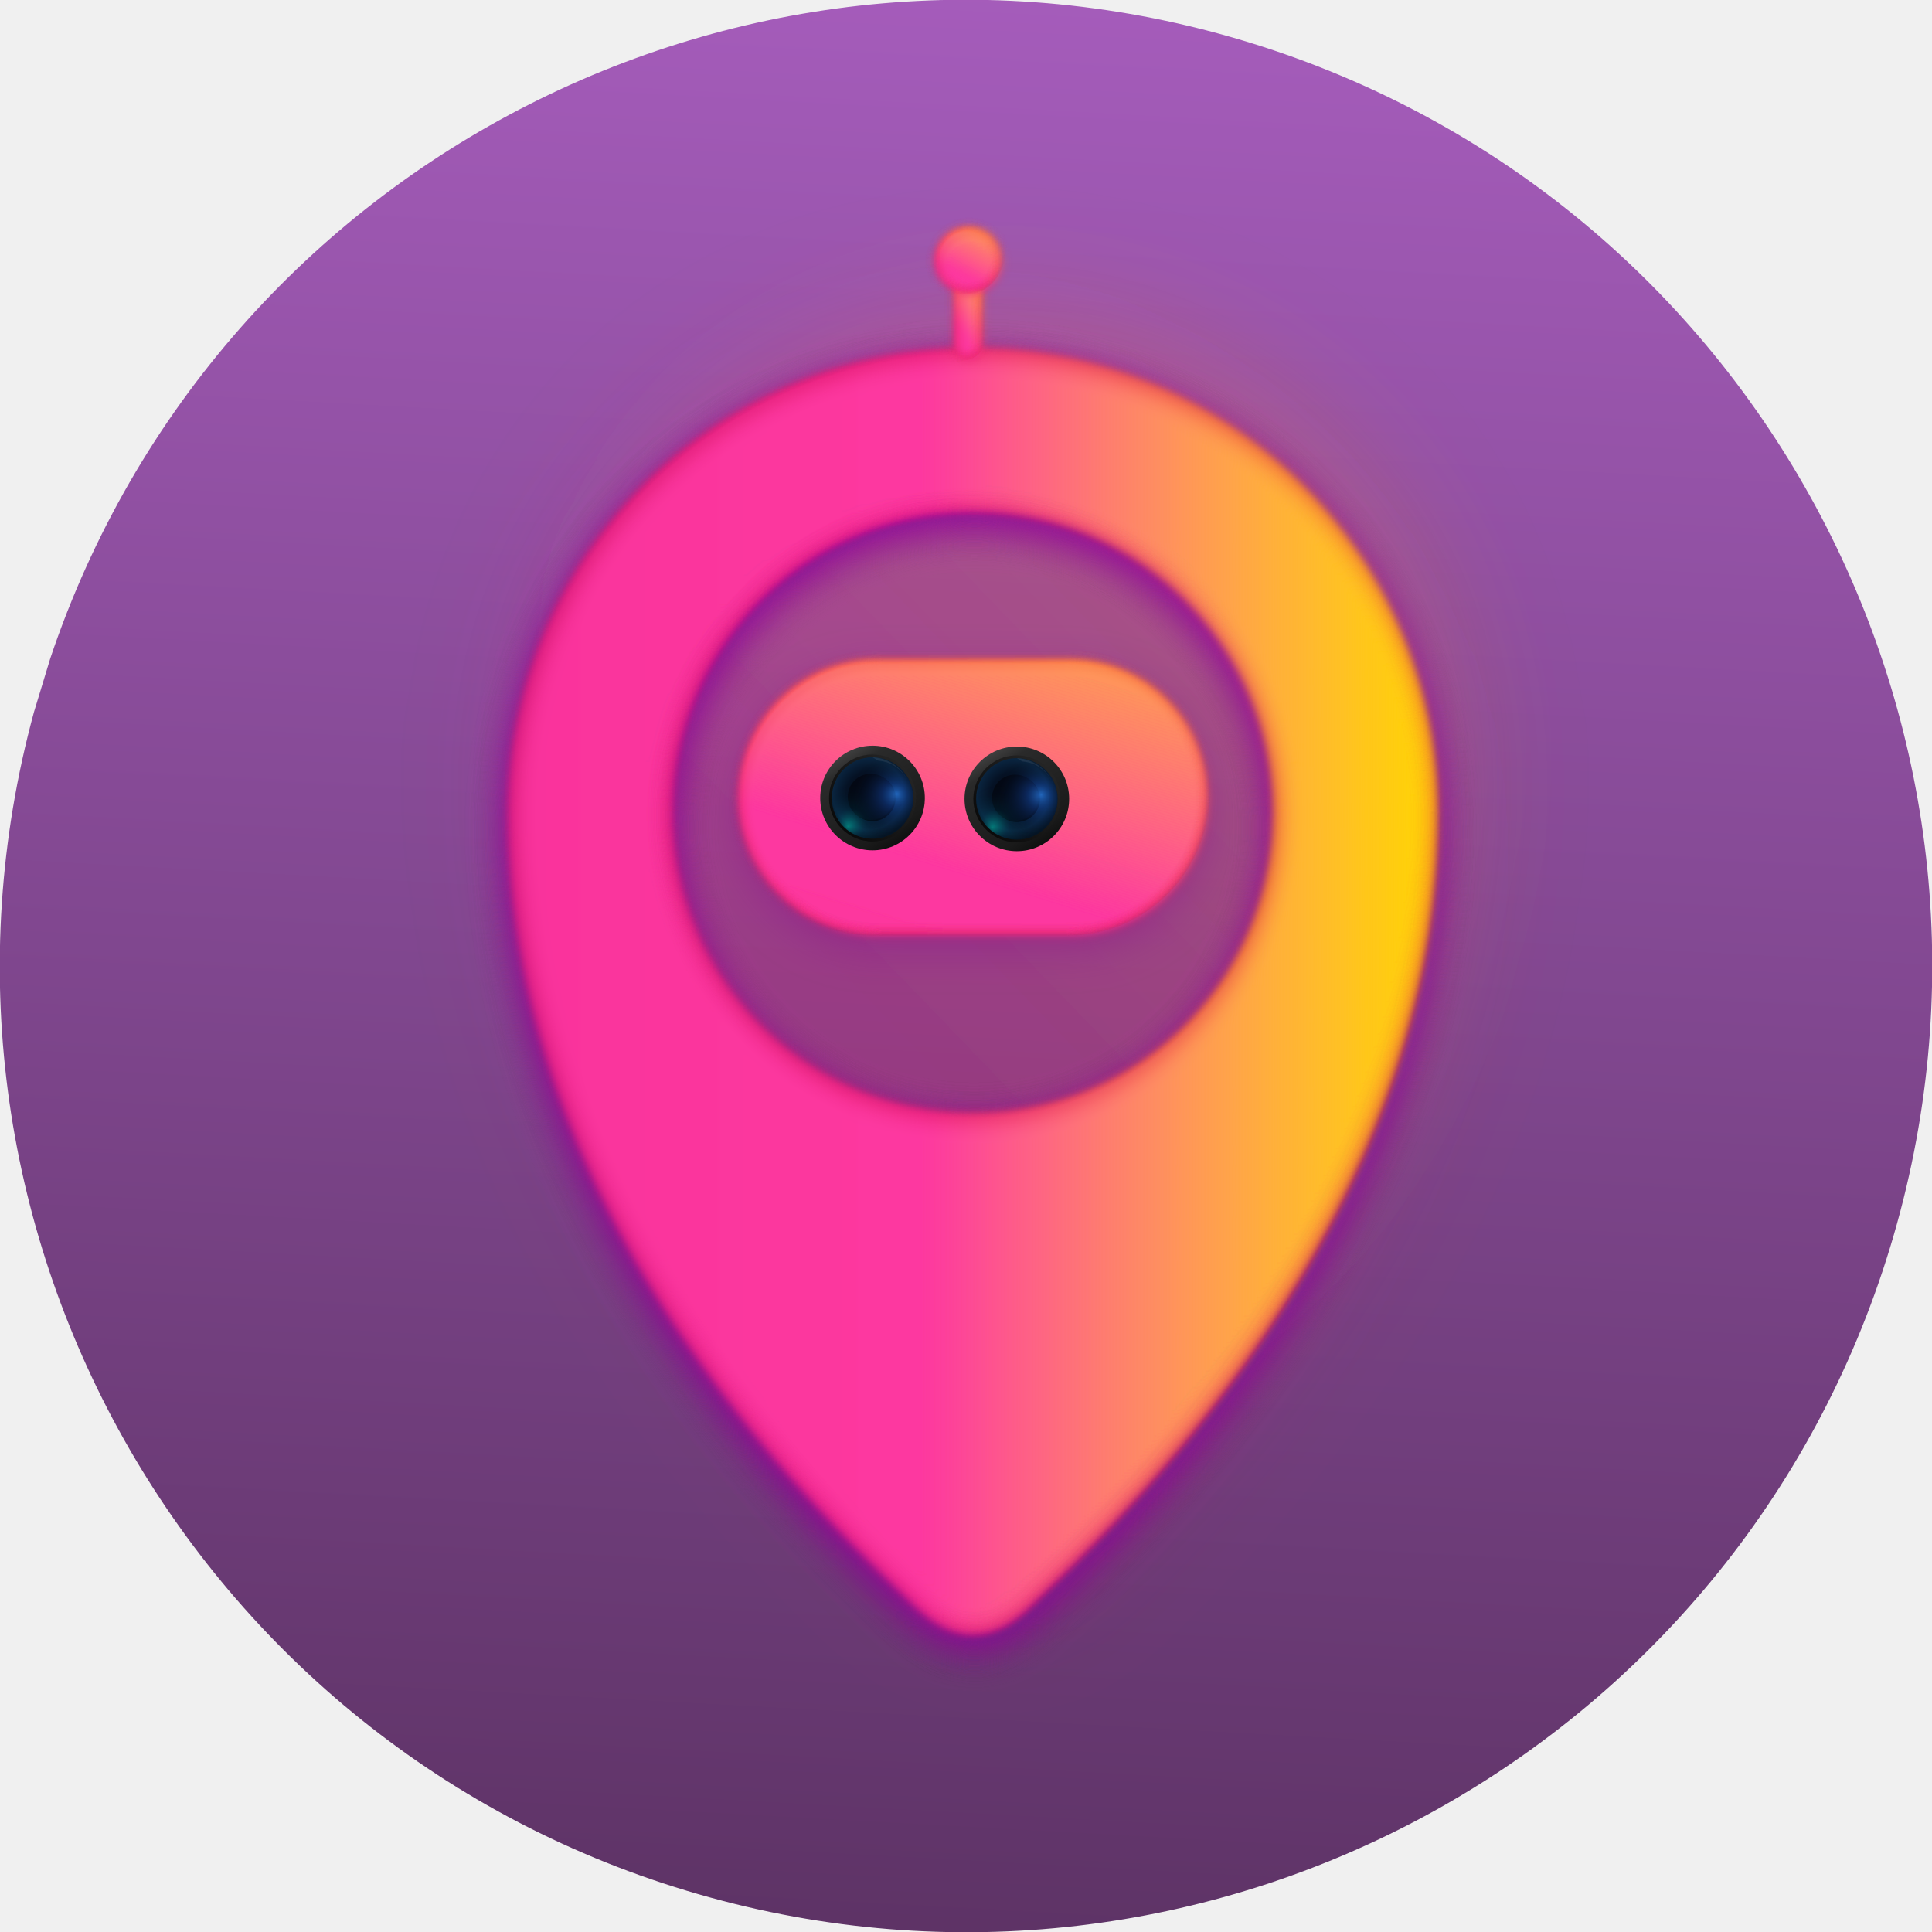
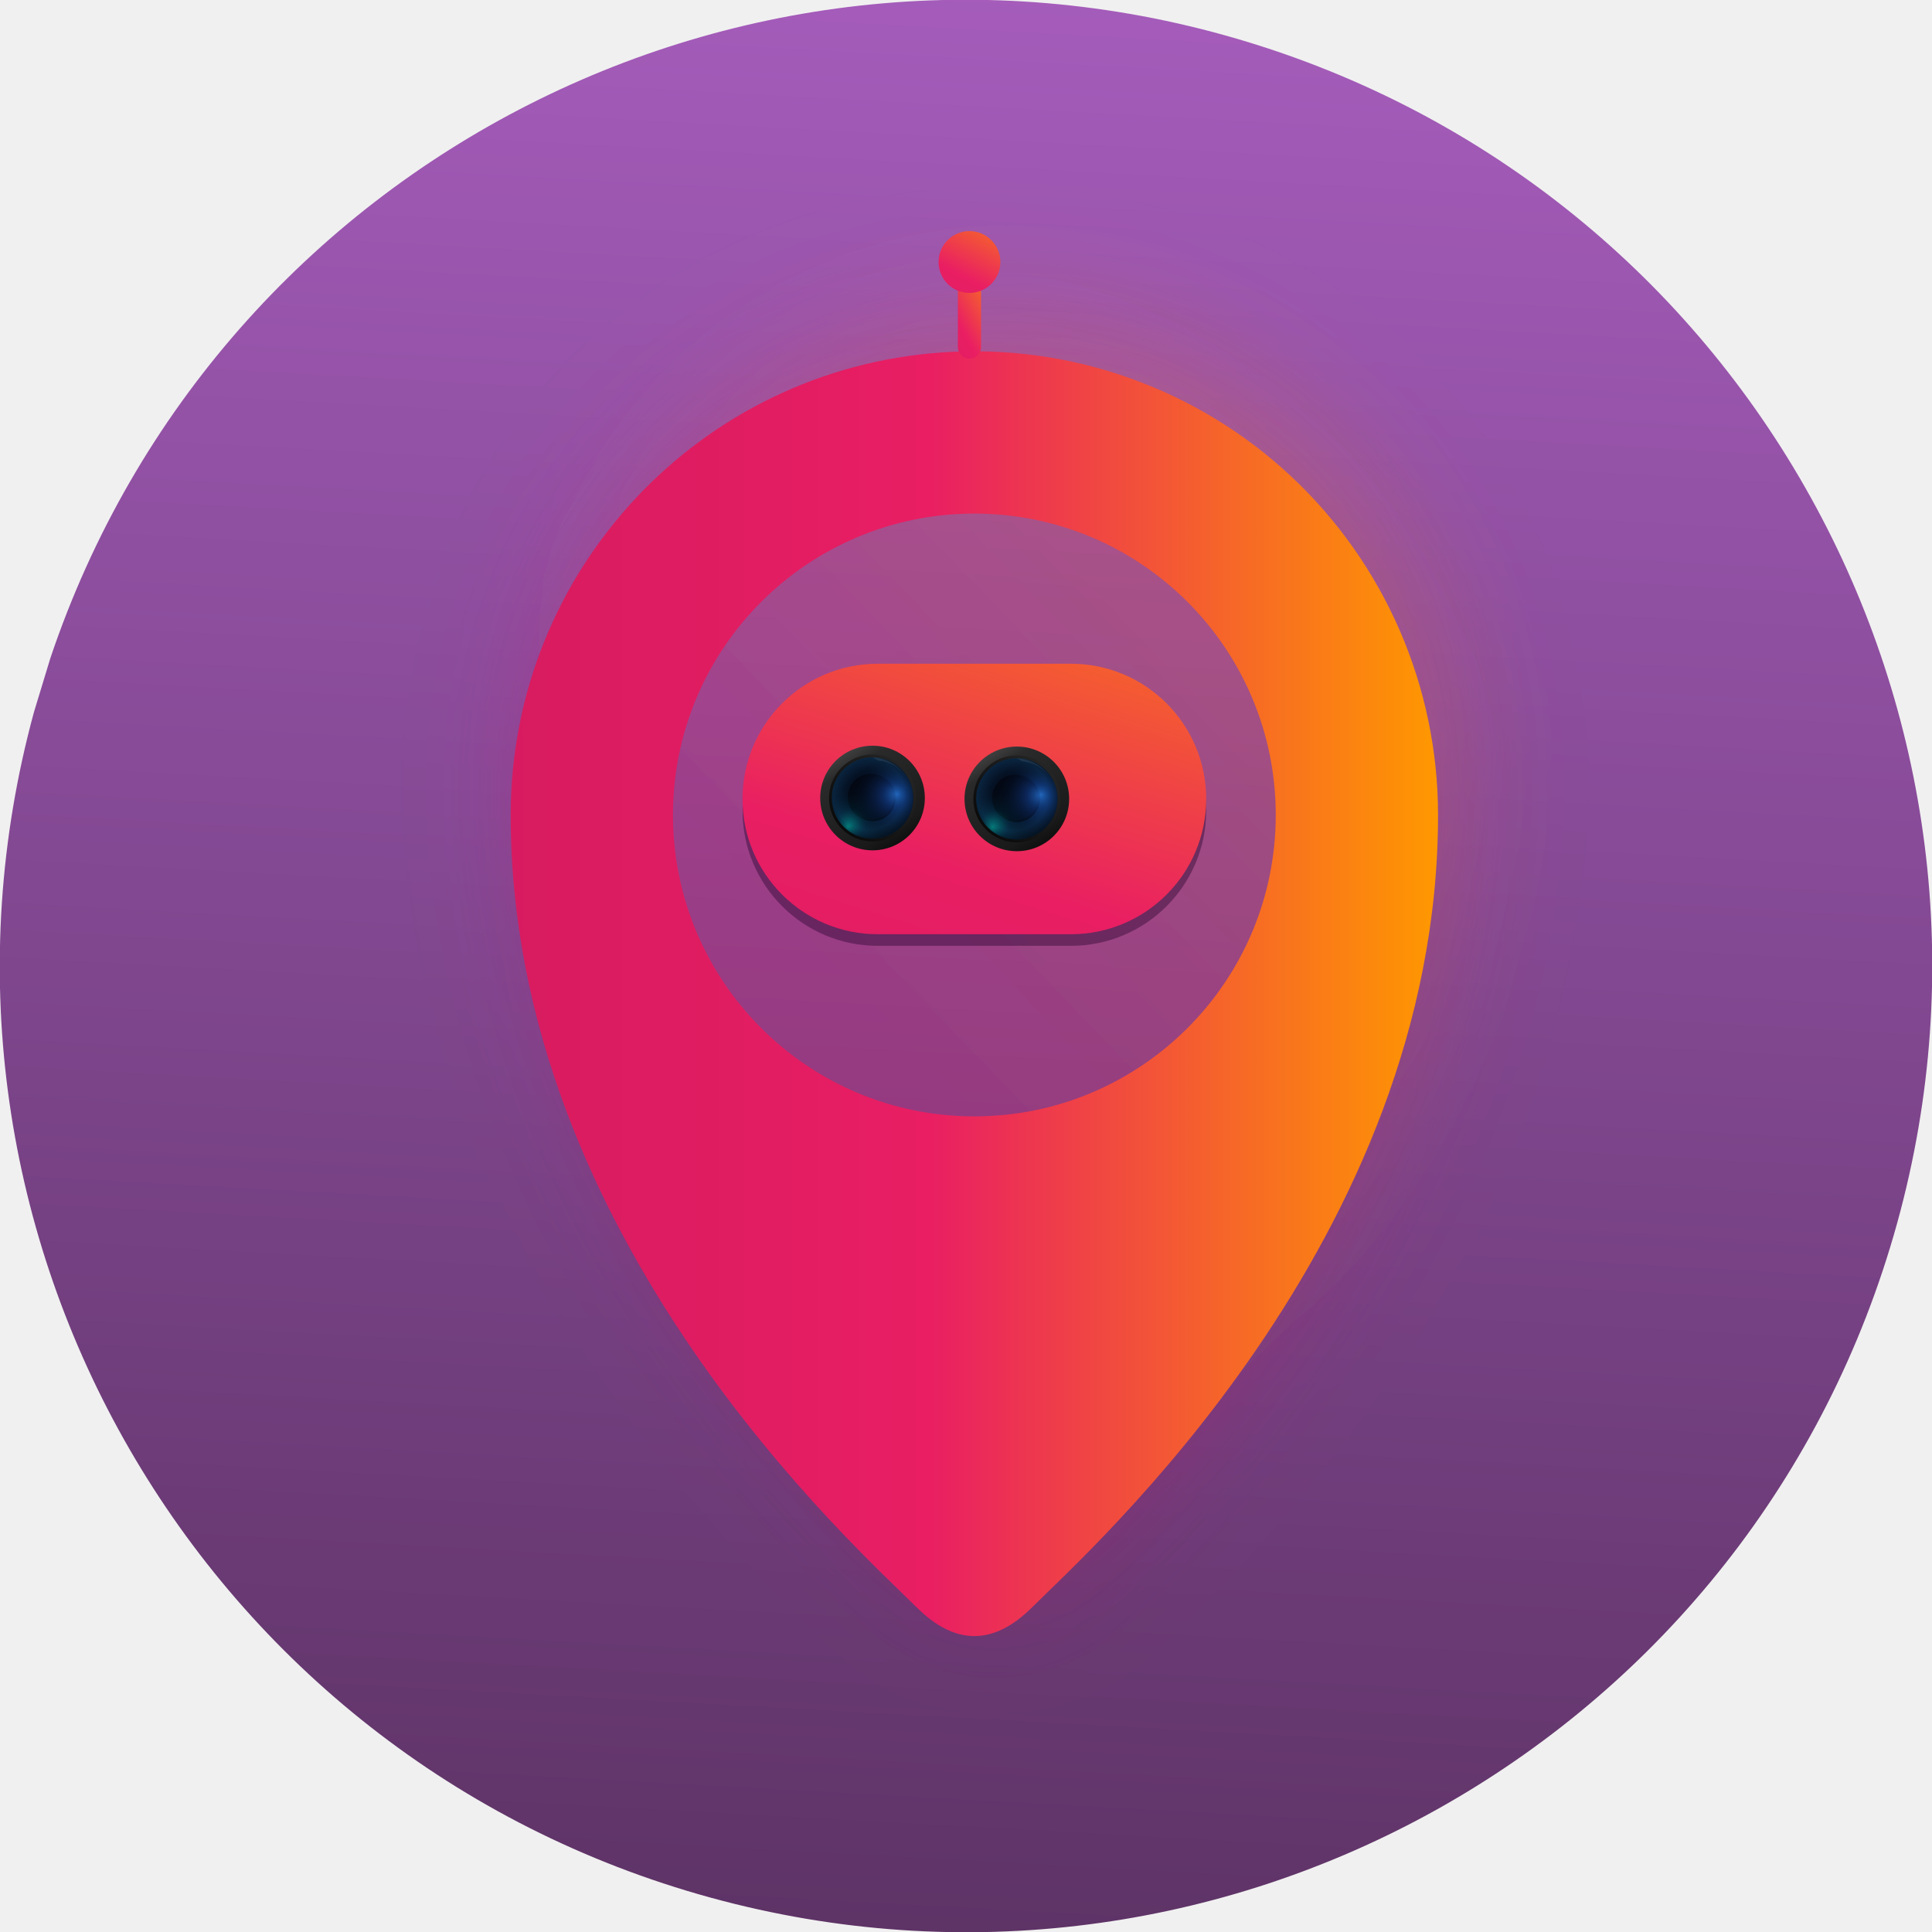
<svg xmlns="http://www.w3.org/2000/svg" xmlns:xlink="http://www.w3.org/1999/xlink" viewBox="0 0 500 500" width="500" height="500" version="1.1" id="svg13">
  <defs id="defs9">
    <linearGradient id="mainGrad" x1="0.1" y1="1" x2="0.9" y2="0">
      <stop offset="0%" stop-color="#d81b60" id="stop1" />
      <stop offset="45%" stop-color="#e91e63" id="stop2" />
      <stop offset="100%" stop-color="#ff9800" id="stop3" />
    </linearGradient>
    <linearGradient id="innerGrad" x1="0" y1="0" x2="0" y2="1">
      <stop offset="0%" stop-color="#ffffff" id="stop4" />
      <stop offset="100%" stop-color="#f2ecee" id="stop5" />
    </linearGradient>
    <filter id="icon-shadow" x="0" y="0" width="1" height="1">
      <feDropShadow dx="0" dy="12" stdDeviation="18" flood-color="#000000" flood-opacity="0.12" />
    </filter>
    <filter id="glow" x="-0.153" y="-0.11" width="1.305" height="1.22">
      <feGaussianBlur stdDeviation="15.271" result="blur" id="feGaussianBlur5" />
      <feComponentTransfer id="feComponentTransfer5">
        <feFuncA type="linear" slope="0.4" id="feFuncA5" />
      </feComponentTransfer>
    </filter>
    <filter id="inset-highlight" x="-1" y="-0.375" width="3" height="2">
      <feOffset dx="0" dy="4" result="shifted" id="feOffset5" />
      <feGaussianBlur in="shifted" stdDeviation="2.5" result="blurred" id="feGaussianBlur6" />
      <feComposite operator="out" in="SourceGraphic" in2="blurred" result="inverse" id="feComposite6" />
      <feFlood flood-color="#ffffff" flood-opacity="0.9" result="white_color" id="feFlood6" />
      <feComposite operator="in" in="white_color" in2="inverse" result="highlight" id="feComposite7" />
      <feComposite operator="over" in="highlight" in2="SourceGraphic" id="feComposite8" />
    </filter>
    <filter id="noise" x="0" y="0" width="1" height="1">
      <feTurbulence type="fractalNoise" baseFrequency="1.5" numOctaves="3" result="noise" id="feTurbulence8" />
      <feColorMatrix type="matrix" values="1 0 0 0 0  0 1 0 0 0  0 0 1 0 0  0 0 0 0.04 0" id="feColorMatrix8" />
      <feComposite in2="SourceGraphic" in="noise" operator="in" result="noise_masked" id="feComposite9" />
      <feBlend in="SourceGraphic" in2="noise_masked" mode="multiply" id="feBlend9" />
    </filter>
    <linearGradient xlink:href="#mainGrad" id="linearGradient15" x1="130" y1="256.25" x2="370" y2="256.25" gradientUnits="userSpaceOnUse" gradientTransform="translate(2.1628,0.9143553)" />
    <filter style="color-interpolation-filters:sRGB" id="filter55" x="-0.103" y="-0.074" width="1.206" height="1.159">
      <feGaussianBlur result="result6" stdDeviation="3" in="SourceGraphic" id="feGaussianBlur55" />
      <feColorMatrix values="1 0 0 0 0 0 1 0 0 0 0 0 1 0 0 0 0 0 1 0 " result="result7" in="SourceGraphic" id="feColorMatrix55" />
      <feComposite operator="in" in="result6" in2="result7" id="feComposite55" result="fbSourceGraphic" />
      <feColorMatrix result="fbSourceGraphicAlpha" in="fbSourceGraphic" values="0 0 0 -1 0 0 0 0 -1 0 0 0 0 -1 0 0 0 0 1 0" id="feColorMatrix67" />
      <feFlood id="feFlood67" result="flood" in="fbSourceGraphic" flood-opacity="0.467" flood-color="rgb(137,0,146)" />
      <feGaussianBlur id="feGaussianBlur67" result="blur" in="fbSourceGraphic" stdDeviation="5.3" />
      <feOffset id="feOffset67" result="offset" in="blur" dx="0" dy="3.3" />
      <feComposite id="feComposite67" result="comp1" operator="in" in="flood" in2="offset" />
      <feComposite id="feComposite68" result="fbSourceGraphic" operator="over" in="fbSourceGraphic" in2="comp1" />
      <feColorMatrix result="fbSourceGraphicAlpha" in="fbSourceGraphic" values="0 0 0 -1 0 0 0 0 -1 0 0 0 0 -1 0 0 0 0 1 0" id="feColorMatrix85" />
      <feGaussianBlur id="feGaussianBlur85" stdDeviation="1" result="result3" in="fbSourceGraphic" />
      <feBlend id="feBlend85" in2="result3" result="result5" mode="screen" in="fbSourceGraphic" />
      <feGaussianBlur id="feGaussianBlur86" stdDeviation="1" result="result7" />
      <feConvolveMatrix id="feConvolveMatrix86" order="3 3" kernelMatrix="2 0 0 1 1 -1 0 0 -2 " targetX="1" targetY="1" result="result8" />
      <feBlend id="feBlend86" mode="darken" in="result7" result="result6" in2="result8" />
    </filter>
    <filter style="color-interpolation-filters:sRGB" id="filter71" x="-0.146" y="-0.25" width="1.292" height="1.548">
      <feFlood result="flood" in="SourceGraphic" flood-opacity="0.353" flood-color="rgb(137,0,146)" id="feFlood70" />
      <feGaussianBlur result="blur" in="SourceGraphic" stdDeviation="5.3" id="feGaussianBlur70" />
      <feOffset result="offset" in="blur" dx="0" dy="3.3" id="feOffset70" />
      <feComposite result="comp1" operator="in" in="flood" in2="offset" id="feComposite70" />
      <feComposite result="comp2" operator="over" in="SourceGraphic" in2="comp1" id="feComposite71" />
    </filter>
    <linearGradient xlink:href="#mainGrad" id="linearGradient77" x1="142.556" y1="402.678" x2="426.758" y2="47.425" gradientTransform="matrix(0.8782497,0,0,1.138628,7.48175,-8.733129)" gradientUnits="userSpaceOnUse" />
    <linearGradient xlink:href="#mainGrad" id="linearGradient80" x1="66.103" y1="463.03" x2="245.702" y2="238.531" gradientTransform="scale(1.603568,0.6236096)" gradientUnits="userSpaceOnUse" />
    <filter style="color-interpolation-filters:sRGB" id="filter88" x="-0.04" y="-0.069" width="1.08" height="1.137">
      <feGaussianBlur stdDeviation="1" result="result3" id="feGaussianBlur87" />
      <feBlend in2="result3" result="result5" mode="screen" in="SourceGraphic" id="feBlend87" />
      <feGaussianBlur stdDeviation="1" result="result7" id="feGaussianBlur88" />
      <feConvolveMatrix order="3 3" kernelMatrix="2 0 0 1 1 -1 0 0 -2 " targetX="1" targetY="1" result="result8" id="feConvolveMatrix88" />
      <feBlend mode="darken" in="result7" result="result6" in2="result8" id="feBlend88" />
    </filter>
    <filter style="color-interpolation-filters:sRGB" id="filter90" x="-0.3" y="-0.3" width="1.6" height="1.6">
      <feGaussianBlur stdDeviation="1" result="result3" id="feGaussianBlur89" />
      <feBlend in2="result3" result="result5" mode="screen" in="SourceGraphic" id="feBlend89" />
      <feGaussianBlur stdDeviation="1" result="result7" id="feGaussianBlur90" />
      <feConvolveMatrix order="3 3" kernelMatrix="2 0 0 1 1 -1 0 0 -2 " targetX="1" targetY="1" result="result8" id="feConvolveMatrix90" />
      <feBlend mode="darken" in="result7" result="result6" in2="result8" id="feBlend90" />
    </filter>
    <filter style="color-interpolation-filters:sRGB" id="filter92" x="-0.8" y="-0.24" width="2.6" height="1.48">
      <feGaussianBlur stdDeviation="1" result="result3" id="feGaussianBlur91" />
      <feBlend in2="result3" result="result5" mode="screen" in="SourceGraphic" id="feBlend91" />
      <feGaussianBlur stdDeviation="1" result="result7" id="feGaussianBlur92" />
      <feConvolveMatrix order="3 3" kernelMatrix="2 0 0 1 1 -1 0 0 -2 " targetX="1" targetY="1" result="result8" id="feConvolveMatrix92" />
      <feBlend mode="darken" in="result7" result="result6" in2="result8" id="feBlend92" />
    </filter>
    <linearGradient xlink:href="#linearGradient81" id="linearGradient82" x1="134.744" y1="4.503" x2="253.97" y2="371.443" gradientUnits="userSpaceOnUse" gradientTransform="matrix(1.297659,0,0,1.332169,-0.7718479,0.8293147)" />
    <linearGradient id="linearGradient81">
      <stop style="stop-color:#9336af;stop-opacity:1;" offset="0" id="stop81" />
      <stop style="stop-color:#35003f;stop-opacity:1;" offset="1" id="stop82" />
    </linearGradient>
    <linearGradient xlink:href="#linearGradient81" id="linearGradient10" x1="261.944" y1="22.088" x2="238.056" y2="477.912" gradientUnits="userSpaceOnUse" gradientTransform="matrix(1.095411,0,0,1.146874,-23.85278,-36.71837)" />
    <linearGradient xlink:href="#mainGrad" id="linearGradient79" x1="188.447" y1="205.757" x2="219.801" y2="166.565" gradientTransform="matrix(1.224745,0,0,0.8164966,-0.2000016,-84.75172)" gradientUnits="userSpaceOnUse" />
    <filter style="color-interpolation-filters:sRGB" id="filter90-5" x="-0.3" y="-0.3" width="1.6" height="1.6">
      <feGaussianBlur stdDeviation="1" result="result3" id="feGaussianBlur89-3" />
      <feBlend in2="result3" result="result5" mode="screen" in="SourceGraphic" id="feBlend89-5" />
      <feGaussianBlur stdDeviation="1" result="result7" id="feGaussianBlur90-6" />
      <feConvolveMatrix order="3 3" kernelMatrix="2 0 0 1 1 -1 0 0 -2 " targetX="1" targetY="1" result="result8" id="feConvolveMatrix90-2" />
      <feBlend mode="darken" in="result7" result="result6" in2="result8" id="feBlend90-9" />
    </filter>
    <linearGradient xlink:href="#mainGrad" id="linearGradient78" x1="361.945" y1="125.779" x2="383.411" y2="98.946" gradientTransform="matrix(0.6708204,0,0,1.490712,-0.2000016,-84.75172)" gradientUnits="userSpaceOnUse" />
    <filter style="color-interpolation-filters:sRGB" id="filter92-7" x="-0.8" y="-0.24" width="2.6" height="1.48">
      <feGaussianBlur stdDeviation="1" result="result3" id="feGaussianBlur91-0" />
      <feBlend in2="result3" result="result5" mode="screen" in="SourceGraphic" id="feBlend91-9" />
      <feGaussianBlur stdDeviation="1" result="result7" id="feGaussianBlur92-3" />
      <feConvolveMatrix order="3 3" kernelMatrix="2 0 0 1 1 -1 0 0 -2 " targetX="1" targetY="1" result="result8" id="feConvolveMatrix92-6" />
      <feBlend mode="darken" in="result7" result="result6" in2="result8" id="feBlend92-0" />
    </filter>
    <radialGradient id="blueHighlight" cx="129.6" cy="100" r="74" fx="144.4" fy="92.6" gradientUnits="userSpaceOnUse" gradientTransform="matrix(2.5,0,0,2.5,-120.5,417.5)">
      <stop offset="0%" stop-color="rgb(40, 120, 220)" stop-opacity="0.8" id="stop11" />
      <stop offset="30%" stop-color="rgb(20, 70, 160)" stop-opacity="0.5" id="stop12" />
      <stop offset="100%" stop-color="rgb(0, 0, 0)" stop-opacity="0" id="stop13" />
    </radialGradient>
    <radialGradient id="tealHighlight" cx="70.4" cy="137" r="66.6" fx="55.6" fy="151.8" gradientUnits="userSpaceOnUse" gradientTransform="matrix(2.5,0,0,2.5,-120.5,417.5)">
      <stop offset="0%" stop-color="rgb(0, 180, 160)" stop-opacity="0.6" id="stop14" />
      <stop offset="40%" stop-color="rgb(0, 80, 100)" stop-opacity="0.2" id="stop15" />
      <stop offset="100%" stop-color="rgb(0, 0, 0)" stop-opacity="0" id="stop16" />
    </radialGradient>
    <radialGradient id="glassBase" cx="92.6" cy="92.6" r="81.4" fx="92.6" fy="92.6" gradientUnits="userSpaceOnUse" gradientTransform="matrix(2.5,0,0,2.5,-120.5,417.5)">
      <stop offset="0%" stop-color="#020815" id="stop7" />
      <stop offset="50%" stop-color="#051225" id="stop8" />
      <stop offset="80%" stop-color="#0a2540" id="stop9" />
      <stop offset="100%" stop-color="#051525" id="stop10" />
    </radialGradient>
    <linearGradient id="rimInnerGrad" x1="21" y1="179" x2="179" y2="21" gradientUnits="userSpaceOnUse" gradientTransform="matrix(2.5,0,0,2.5,-120.5,417.5)">
      <stop offset="0%" stop-color="#050505" id="stop5-9" />
      <stop offset="100%" stop-color="#2a2a2a" id="stop6" />
    </linearGradient>
    <linearGradient id="rimGrad" x1="43" y1="5" x2="157" y2="195" gradientUnits="userSpaceOnUse" gradientTransform="matrix(2.5,0,0,2.5,-120.5,417.5)">
      <stop offset="0%" stop-color="#4a4a4a" id="stop1-2" />
      <stop offset="20%" stop-color="#2a2a2a" id="stop2-0" />
      <stop offset="80%" stop-color="#1a1a1a" id="stop3-2" />
      <stop offset="100%" stop-color="#0a0a0a" id="stop4-3" />
    </linearGradient>
    <linearGradient id="rimGrad-7" x1="43" y1="5" x2="157" y2="195" gradientUnits="userSpaceOnUse" gradientTransform="matrix(2.5,0,0,2.5,-120.5,417.5)">
      <stop offset="0%" stop-color="#4a4a4a" id="stop1-2-5" />
      <stop offset="20%" stop-color="#2a2a2a" id="stop2-0-9" />
      <stop offset="80%" stop-color="#1a1a1a" id="stop3-2-2" />
      <stop offset="100%" stop-color="#0a0a0a" id="stop4-3-2" />
    </linearGradient>
    <linearGradient id="rimInnerGrad-8" x1="21" y1="179" x2="179" y2="21" gradientUnits="userSpaceOnUse" gradientTransform="matrix(2.5,0,0,2.5,-120.5,417.5)">
      <stop offset="0%" stop-color="#050505" id="stop5-9-9" />
      <stop offset="100%" stop-color="#2a2a2a" id="stop6-7" />
    </linearGradient>
    <radialGradient id="glassBase-3" cx="92.6" cy="92.6" r="81.4" fx="92.6" fy="92.6" gradientUnits="userSpaceOnUse" gradientTransform="matrix(2.5,0,0,2.5,-120.5,417.5)">
      <stop offset="0%" stop-color="#020815" id="stop7-6" />
      <stop offset="50%" stop-color="#051225" id="stop8-1" />
      <stop offset="80%" stop-color="#0a2540" id="stop9-2" />
      <stop offset="100%" stop-color="#051525" id="stop10-9" />
    </radialGradient>
    <radialGradient id="tealHighlight-3" cx="70.4" cy="137" r="66.6" fx="55.6" fy="151.8" gradientUnits="userSpaceOnUse" gradientTransform="matrix(2.5,0,0,2.5,-120.5,417.5)">
      <stop offset="0%" stop-color="rgb(0, 180, 160)" stop-opacity="0.6" id="stop14-1" />
      <stop offset="40%" stop-color="rgb(0, 80, 100)" stop-opacity="0.2" id="stop15-9" />
      <stop offset="100%" stop-color="rgb(0, 0, 0)" stop-opacity="0" id="stop16-4" />
    </radialGradient>
    <radialGradient id="blueHighlight-7" cx="129.6" cy="100" r="74" fx="144.4" fy="92.6" gradientUnits="userSpaceOnUse" gradientTransform="matrix(2.5,0,0,2.5,-120.5,417.5)">
      <stop offset="0%" stop-color="rgb(40, 120, 220)" stop-opacity="0.8" id="stop11-8" />
      <stop offset="30%" stop-color="rgb(20, 70, 160)" stop-opacity="0.5" id="stop12-4" />
      <stop offset="100%" stop-color="rgb(0, 0, 0)" stop-opacity="0" id="stop13-5" />
    </radialGradient>
  </defs>
  <rect style="display:none;fill:url(#linearGradient82);fill-rule:nonzero;stroke-width:0;stroke-dasharray:none" id="rect80" width="500.668" height="501.654" x="1.103" y="0.414" />
  <path style="display:inline;opacity:1;fill:url(#linearGradient10);fill-opacity:0.791;stroke-width:1.191" id="path2" d="M 13.021,170.37 A 250,250 0 0 1 326.18,11.889 250,250 0 0 1 489.192,322.714 250,250 0 0 1 180.768,490.223 250,250 0 0 1 8.797,184.263" />
  <path d="m 137.482,201.267 a 120,120 0 1 1 240,0 c 0,110 -90,190 -105,205 q -15,15 -30,0 c -15,-15 -105,-95 -105,-205 z" fill="url(#mainGrad)" filter="url(#glow)" id="path9" style="display:inline;fill:url(#linearGradient77);filter:url(#glow);opacity:0.583" />
-   <path id="path10" style="display:inline;fill:url(#linearGradient15);filter:url(#filter55)" d="M 243.973,91.194 A 120,120 0 0 0 132.163,210.914 c 0,110 90,190 105,205 10,10 20,10 30,0 15,-15 105,-95 105,-205 A 120,120 0 0 0 243.973,91.194 Z m 8.189,41.721 a 78,78 0 0 1 78,78 78,78 0 0 1 -78,78 78,78 0 0 1 -78,-78 78,78 0 0 1 78,-78 z" />
-   <g id="robot-group" style="display:inline;filter:url(#filter71)" transform="translate(2.162793,-3.223576)">
-     <rect x="190" y="175" width="120" height="70" rx="35" fill="url(#mainGrad)" filter="url(#inset-highlight)" id="rect11" style="display:inline;fill:url(#linearGradient80);fill-rule:nonzero;stroke:none;stroke-width:1;stroke-dasharray:none;stroke-opacity:1;filter:url(#filter88)" />
+   <path id="path10" style="display:inline;fill:url(#linearGradient15)" d="M 243.973,91.194 A 120,120 0 0 0 132.163,210.914 c 0,110 90,190 105,205 10,10 20,10 30,0 15,-15 105,-95 105,-205 A 120,120 0 0 0 243.973,91.194 Z m 8.189,41.721 a 78,78 0 0 1 78,78 78,78 0 0 1 -78,78 78,78 0 0 1 -78,-78 78,78 0 0 1 78,-78 z" />
+   <g id="robot-group" style="display:inline" transform="translate(2.162793,-3.223576)">
+     <rect x="190" y="178" width="120" height="70" rx="35" fill="#200028" opacity="0.4" id="rect11-shadow" />
+     <rect x="190" y="175" width="120" height="70" rx="35" fill="url(#mainGrad)" id="rect11" style="display:inline;fill:url(#linearGradient80);fill-rule:nonzero;stroke:none;stroke-width:1;stroke-dasharray:none;stroke-opacity:1" />
    <circle cx="218.782" cy="214.023" r="10.5" fill="#ffffff" id="circle12" style="display:none" />
    <circle cx="259.639" cy="213.657" r="10.5" fill="#ffffff" id="circle13" style="display:none" />
    <g id="g1" transform="matrix(0.05700606,0,0,0.05700606,253.6094,171.922)">
      <g id="layer2">
        <circle cx="129.5" cy="667.5" r="237.5" fill="url(#rimGrad)" id="circle16" style="fill:url(#rimGrad);stroke-width:2.5" />
        <circle cx="129.5" cy="667.5" r="197.5" fill="url(#rimInnerGrad)" id="circle17" style="fill:url(#rimInnerGrad);stroke-width:2.5" />
        <circle cx="129.5" cy="667.5" r="185" fill="url(#glassBase)" id="circle18" style="fill:url(#glassBase);stroke-width:2.5" />
        <circle cx="129.5" cy="667.5" r="105" fill="#01040a" id="circle19" style="stroke-width:2.5" />
        <circle cx="122" cy="662.5" r="105" fill="#030814" id="circle20" style="stroke-width:2.5" />
        <circle cx="129.5" cy="667.5" r="185" fill="url(#tealHighlight)" id="circle21" style="fill:url(#tealHighlight);stroke-width:2.5" />
        <circle cx="129.5" cy="667.5" r="185" fill="url(#blueHighlight)" id="circle22" style="fill:url(#blueHighlight);stroke-width:2.5" />
        <path d="m 154.5,497.5 a 162.5,162.5 0 0 1 145,120 185,185 0 0 0 -170,-135 z" fill="#ffffff" fill-opacity="0.08" id="path22" style="stroke-width:2.5" />
      </g>
    </g>
    <g id="g1-3" transform="matrix(0.05700606,0,0,0.05700606,216.2655,171.698)">
      <g id="layer2-6">
        <circle cx="129.5" cy="667.5" r="237.5" fill="url(#rimGrad)" id="circle16-1" style="fill:url(#rimGrad-7);stroke-width:2.5" />
        <circle cx="129.5" cy="667.5" r="197.5" fill="url(#rimInnerGrad)" id="circle17-0" style="fill:url(#rimInnerGrad-8);stroke-width:2.5" />
        <circle cx="129.5" cy="667.5" r="185" fill="url(#glassBase)" id="circle18-6" style="fill:url(#glassBase-3);stroke-width:2.5" />
        <circle cx="129.5" cy="667.5" r="105" fill="#01040a" id="circle19-3" style="stroke-width:2.5" />
        <circle cx="122" cy="662.5" r="105" fill="#030814" id="circle20-2" style="stroke-width:2.5" />
        <circle cx="129.5" cy="667.5" r="185" fill="url(#tealHighlight)" id="circle21-0" style="fill:url(#tealHighlight-3);stroke-width:2.5" />
        <circle cx="129.5" cy="667.5" r="185" fill="url(#blueHighlight)" id="circle22-6" style="fill:url(#blueHighlight-7);stroke-width:2.5" />
        <path d="m 154.5,497.5 a 162.5,162.5 0 0 1 145,120 185,185 0 0 0 -170,-135 z" fill="#ffffff" fill-opacity="0.08" id="path22-1" style="stroke-width:2.5" />
      </g>
    </g>
  </g>
  <g id="layer1" transform="translate(1.097235,2.560214)">
-     <rect x="246.8" y="70.248" width="6" height="20" rx="3" fill="url(#mainGrad)" filter="url(#inset-highlight)" id="rect10" style="display:inline;fill:url(#linearGradient78);filter:url(#filter92-7)" />
-     <circle cx="249.8" cy="65.248" r="8" fill="url(#mainGrad)" filter="url(#inset-highlight)" id="circle11" style="display:inline;fill:url(#linearGradient79);filter:url(#filter90-5)" />
+     <rect x="246.8" y="70.248" width="6" height="20" rx="3" fill="url(#mainGrad)" id="rect10" style="display:inline;fill:url(#linearGradient78)" />
+     <circle cx="249.8" cy="65.248" r="8" fill="url(#mainGrad)" id="circle11" style="display:inline;fill:url(#linearGradient79)" />
  </g>
</svg>
